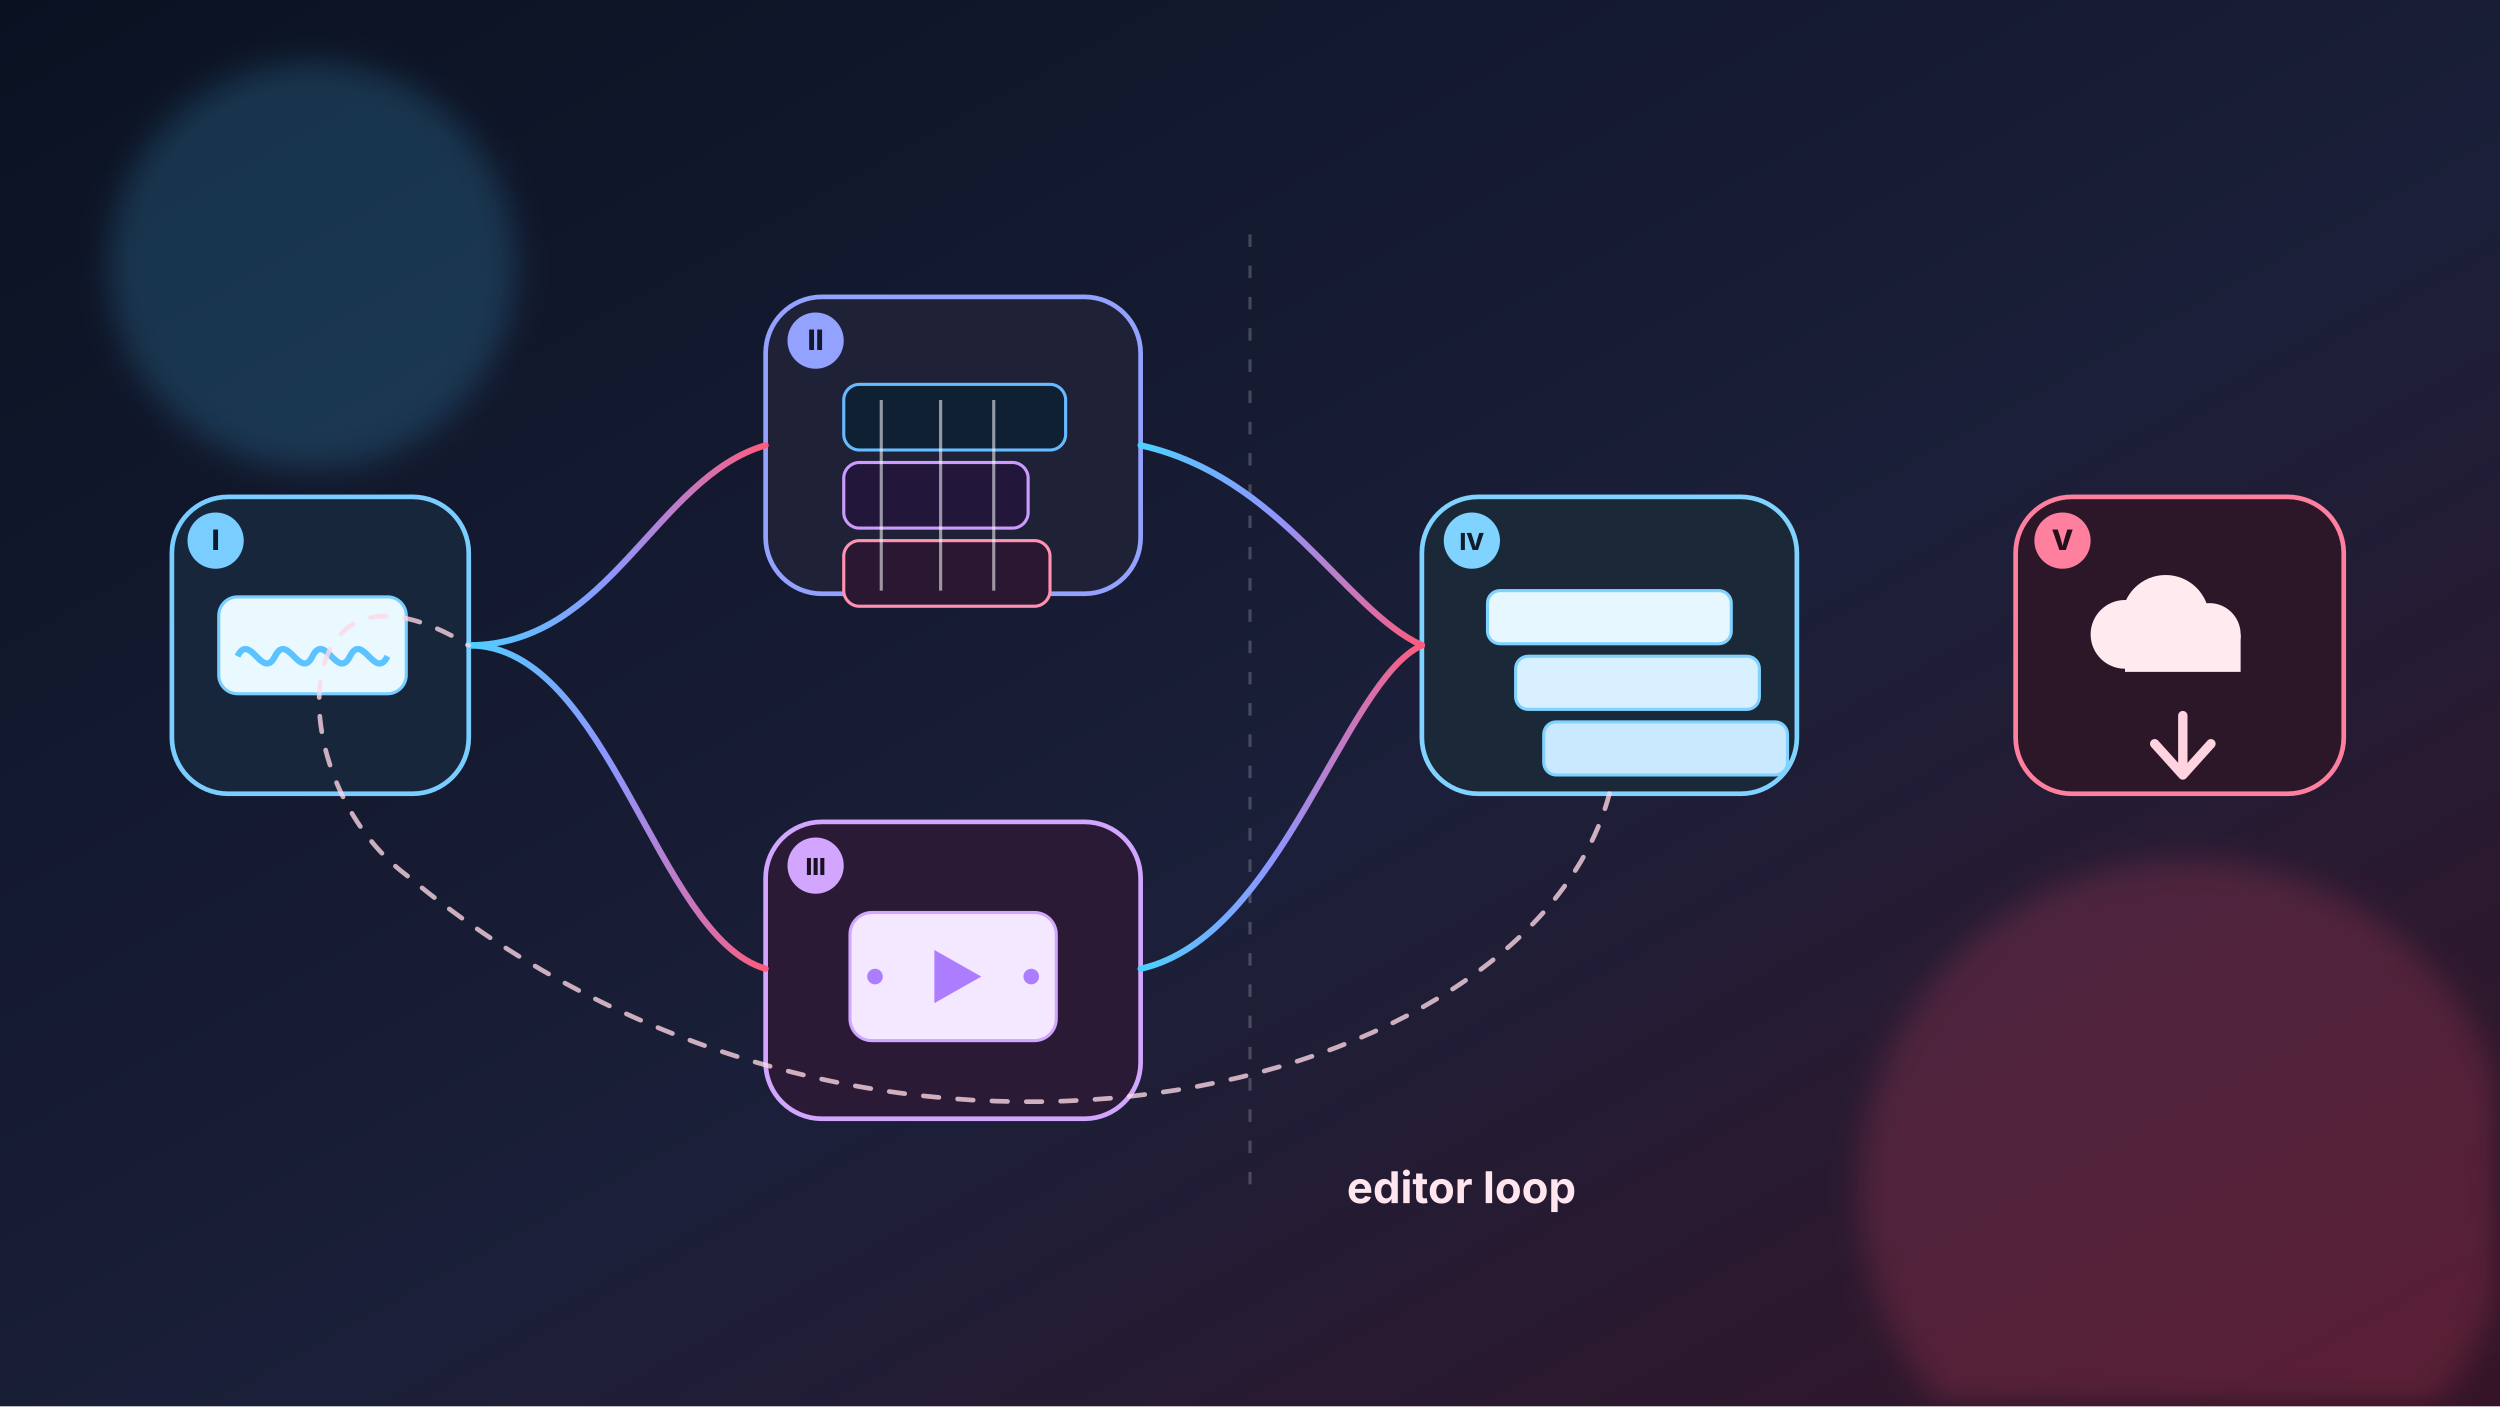
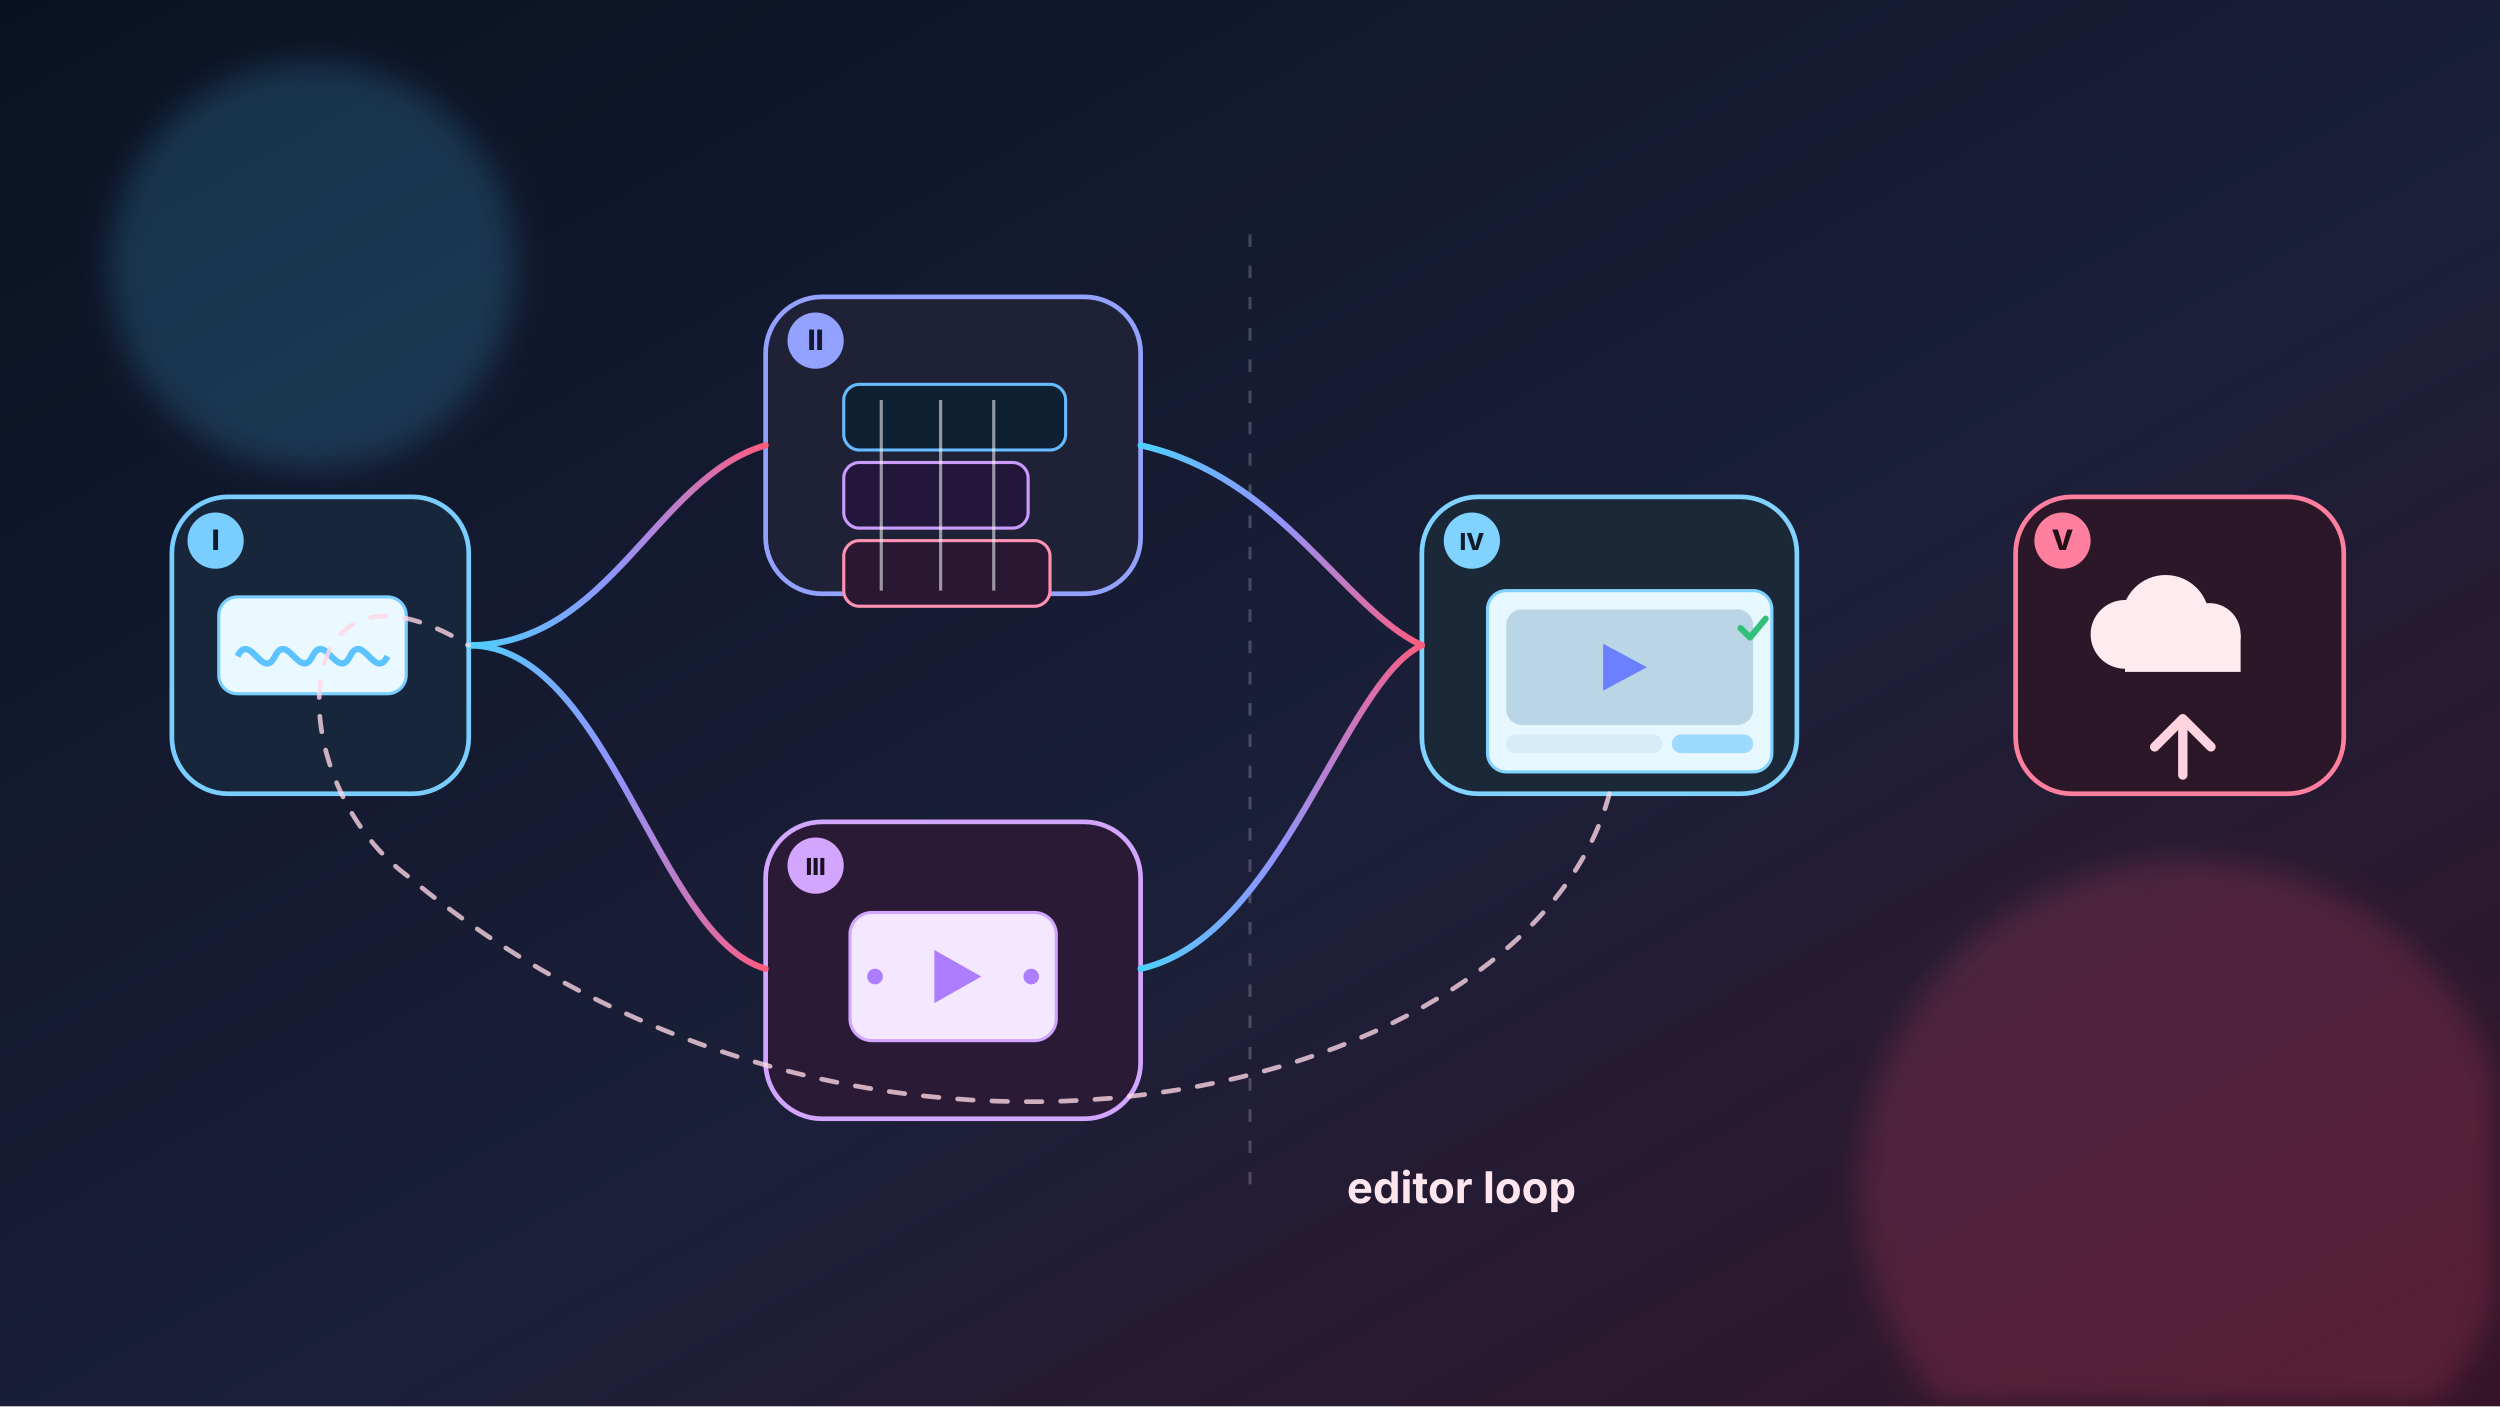
<svg xmlns="http://www.w3.org/2000/svg" width="1600" height="900" viewBox="0 0 1600 900" role="img" aria-labelledby="title desc">
  <defs>
    <linearGradient id="bg" x1="0" y1="0" x2="1" y2="1">
      <stop offset="0%" stop-color="#0a1222" />
      <stop offset="56%" stop-color="#1b1f39" />
      <stop offset="100%" stop-color="#361427" />
    </linearGradient>
    <linearGradient id="line" x1="0" y1="0" x2="1" y2="0">
      <stop offset="0%" stop-color="#4ed0ff" />
      <stop offset="48%" stop-color="#8f95ff" />
      <stop offset="100%" stop-color="#ff5b7d" />
    </linearGradient>
    <filter id="blur" x="-25%" y="-25%" width="150%" height="150%">
      <feGaussianBlur stdDeviation="10" />
    </filter>
  </defs>
  <rect width="1600" height="900" fill="url(#bg)" />
  <g opacity="0.18" filter="url(#blur)">
    <circle cx="200" cy="170" r="130" fill="#49c6ff" />
    <circle cx="1400" cy="760" r="210" fill="#ff4f72" />
  </g>
  <g fill="none" stroke="#ffffff" stroke-opacity="0.2" stroke-width="2" stroke-dasharray="8 12">
    <line x1="800" y1="150" x2="800" y2="760" />
  </g>
  <g font-family="-apple-system, BlinkMacSystemFont, 'Segoe UI', sans-serif">
    <rect x="110" y="318" width="190" height="190" rx="36" fill="#17263a" stroke="#79ceff" stroke-width="3" />
    <circle cx="138" cy="346" r="18" fill="#79ceff" />
    <text x="138" y="352" text-anchor="middle" font-size="18" font-weight="800" fill="#0f1b2a">I</text>
    <g transform="translate(140 382)">
      <rect x="0" y="0" width="120" height="62" rx="12" fill="#eaf8ff" stroke="#79ceff" stroke-width="2" />
      <path d="M12 38 C20 22, 28 54, 36 38 C44 22, 52 54, 60 38 C68 22, 76 54, 84 38 C92 22, 100 54, 108 38" fill="none" stroke="#5bc3ff" stroke-width="4" />
    </g>
    <rect x="490" y="190" width="240" height="190" rx="36" fill="#1f2237" stroke="#93a1ff" stroke-width="3" />
    <circle cx="522" cy="218" r="18" fill="#93a1ff" />
    <text x="522" y="224" text-anchor="middle" font-size="18" font-weight="800" fill="#15172a">II</text>
    <g transform="translate(540 246)">
      <rect x="0" y="0" width="142" height="42" rx="10" fill="#102033" stroke="#66baff" stroke-width="2" />
      <rect x="0" y="50" width="118" height="42" rx="10" fill="#22173a" stroke="#cb9cff" stroke-width="2" />
      <rect x="0" y="100" width="132" height="42" rx="10" fill="#2a1732" stroke="#ff92b2" stroke-width="2" />
      <line x1="24" y1="10" x2="24" y2="132" stroke="#ffffff" stroke-opacity="0.55" stroke-width="2" />
      <line x1="62" y1="10" x2="62" y2="132" stroke="#ffffff" stroke-opacity="0.55" stroke-width="2" />
      <line x1="96" y1="10" x2="96" y2="132" stroke="#ffffff" stroke-opacity="0.55" stroke-width="2" />
    </g>
    <rect x="490" y="526" width="240" height="190" rx="36" fill="#2b1a35" stroke="#d2a6ff" stroke-width="3" />
    <circle cx="522" cy="554" r="18" fill="#d2a6ff" />
    <text x="522" y="560" text-anchor="middle" font-size="15" font-weight="800" fill="#1a1022">III</text>
    <g transform="translate(544 584)">
      <rect x="0" y="0" width="132" height="82" rx="14" fill="#f3e8ff" stroke="#d2a6ff" stroke-width="2" />
      <polygon points="54,24 54,58 84,41" fill="#ad7dff" />
      <circle cx="16" cy="41" r="5" fill="#ad7dff" />
      <circle cx="116" cy="41" r="5" fill="#ad7dff" />
    </g>
    <rect x="910" y="318" width="240" height="190" rx="36" fill="#1a2838" stroke="#80d2ff" stroke-width="3" />
    <circle cx="942" cy="346" r="18" fill="#80d2ff" />
    <text x="942" y="352" text-anchor="middle" font-size="15" font-weight="800" fill="#0f1c2b">IV</text>
    <g transform="translate(952 378)">
-       <rect x="0" y="0" width="156" height="34" rx="8" fill="#e6f7ff" stroke="#80d2ff" stroke-width="2" />
-       <rect x="18" y="42" width="156" height="34" rx="8" fill="#d8f0ff" stroke="#80d2ff" stroke-width="2" />
-       <rect x="36" y="84" width="156" height="34" rx="8" fill="#cae9ff" stroke="#80d2ff" stroke-width="2" />
+       <rect x="0" y="0" width="182" height="116" rx="12" fill="#e6f7ff" stroke="#80d2ff" stroke-width="2" />
+       <rect x="12" y="12" width="158" height="74" rx="10" fill="#b9d5e6" />
+       <polygon points="74,34 74,64 102,49" fill="#6b7fff" />
+       <rect x="12" y="92" width="100" height="12" rx="6" fill="#d7ecf7" />
+       <rect x="118" y="92" width="52" height="12" rx="6" fill="#9ed9ff" />
+       <path d="M162 24 L168 30 L178 18" fill="none" stroke="#32c07a" stroke-width="4" stroke-linecap="round" stroke-linejoin="round" />
    </g>
    <rect x="1290" y="318" width="210" height="190" rx="36" fill="#2b1727" stroke="#ff7f9f" stroke-width="3" />
    <circle cx="1320" cy="346" r="18" fill="#ff7f9f" />
    <text x="1320" y="352" text-anchor="middle" font-size="18" font-weight="800" fill="#240f1a">V</text>
    <g transform="translate(1326 372)">
      <circle cx="34" cy="34" r="22" fill="#ffeaf0" />
      <circle cx="60" cy="24" r="28" fill="#ffeaf0" />
      <circle cx="88" cy="34" r="20" fill="#ffeaf0" />
      <rect x="34" y="34" width="74" height="24" fill="#ffeaf0" />
-       <path d="M71 86 L71 122" stroke="#ffd3df" stroke-width="6" stroke-linecap="round" />
-       <path d="M53 104 L71 124 L89 104" fill="none" stroke="#ffd3df" stroke-width="6" stroke-linecap="round" stroke-linejoin="round" />
+       <path d="M71 124 L71 90" stroke="#ffd3df" stroke-width="6" stroke-linecap="round" />
+       <path d="M53 106 L71 88 L89 106" fill="none" stroke="#ffd3df" stroke-width="6" stroke-linecap="round" stroke-linejoin="round" />
    </g>
  </g>
  <g stroke="url(#line)" stroke-width="4" fill="none" stroke-linecap="round">
    <path d="M300 413 C390 413, 420 305, 490 285" />
    <path d="M300 413 C390 413, 420 600, 490 620" />
    <path d="M730 285 C820 305, 860 390, 910 413" />
    <path d="M730 620 C820 600, 860 436, 910 413" />
    <path d="M1150 413 L1290 413" />
  </g>
  <g stroke="#ffd8e5" stroke-opacity="0.78" stroke-width="3" fill="none" stroke-linecap="round" stroke-dasharray="10 12">
    <path d="M1030 508 C980 700, 560 810, 260 560 C180 500, 180 340, 300 413" />
  </g>
  <text x="862" y="770" font-family="-apple-system, BlinkMacSystemFont, 'Segoe UI', sans-serif" font-size="28" font-weight="700" fill="#ffe5ee">editor loop</text>
</svg>
